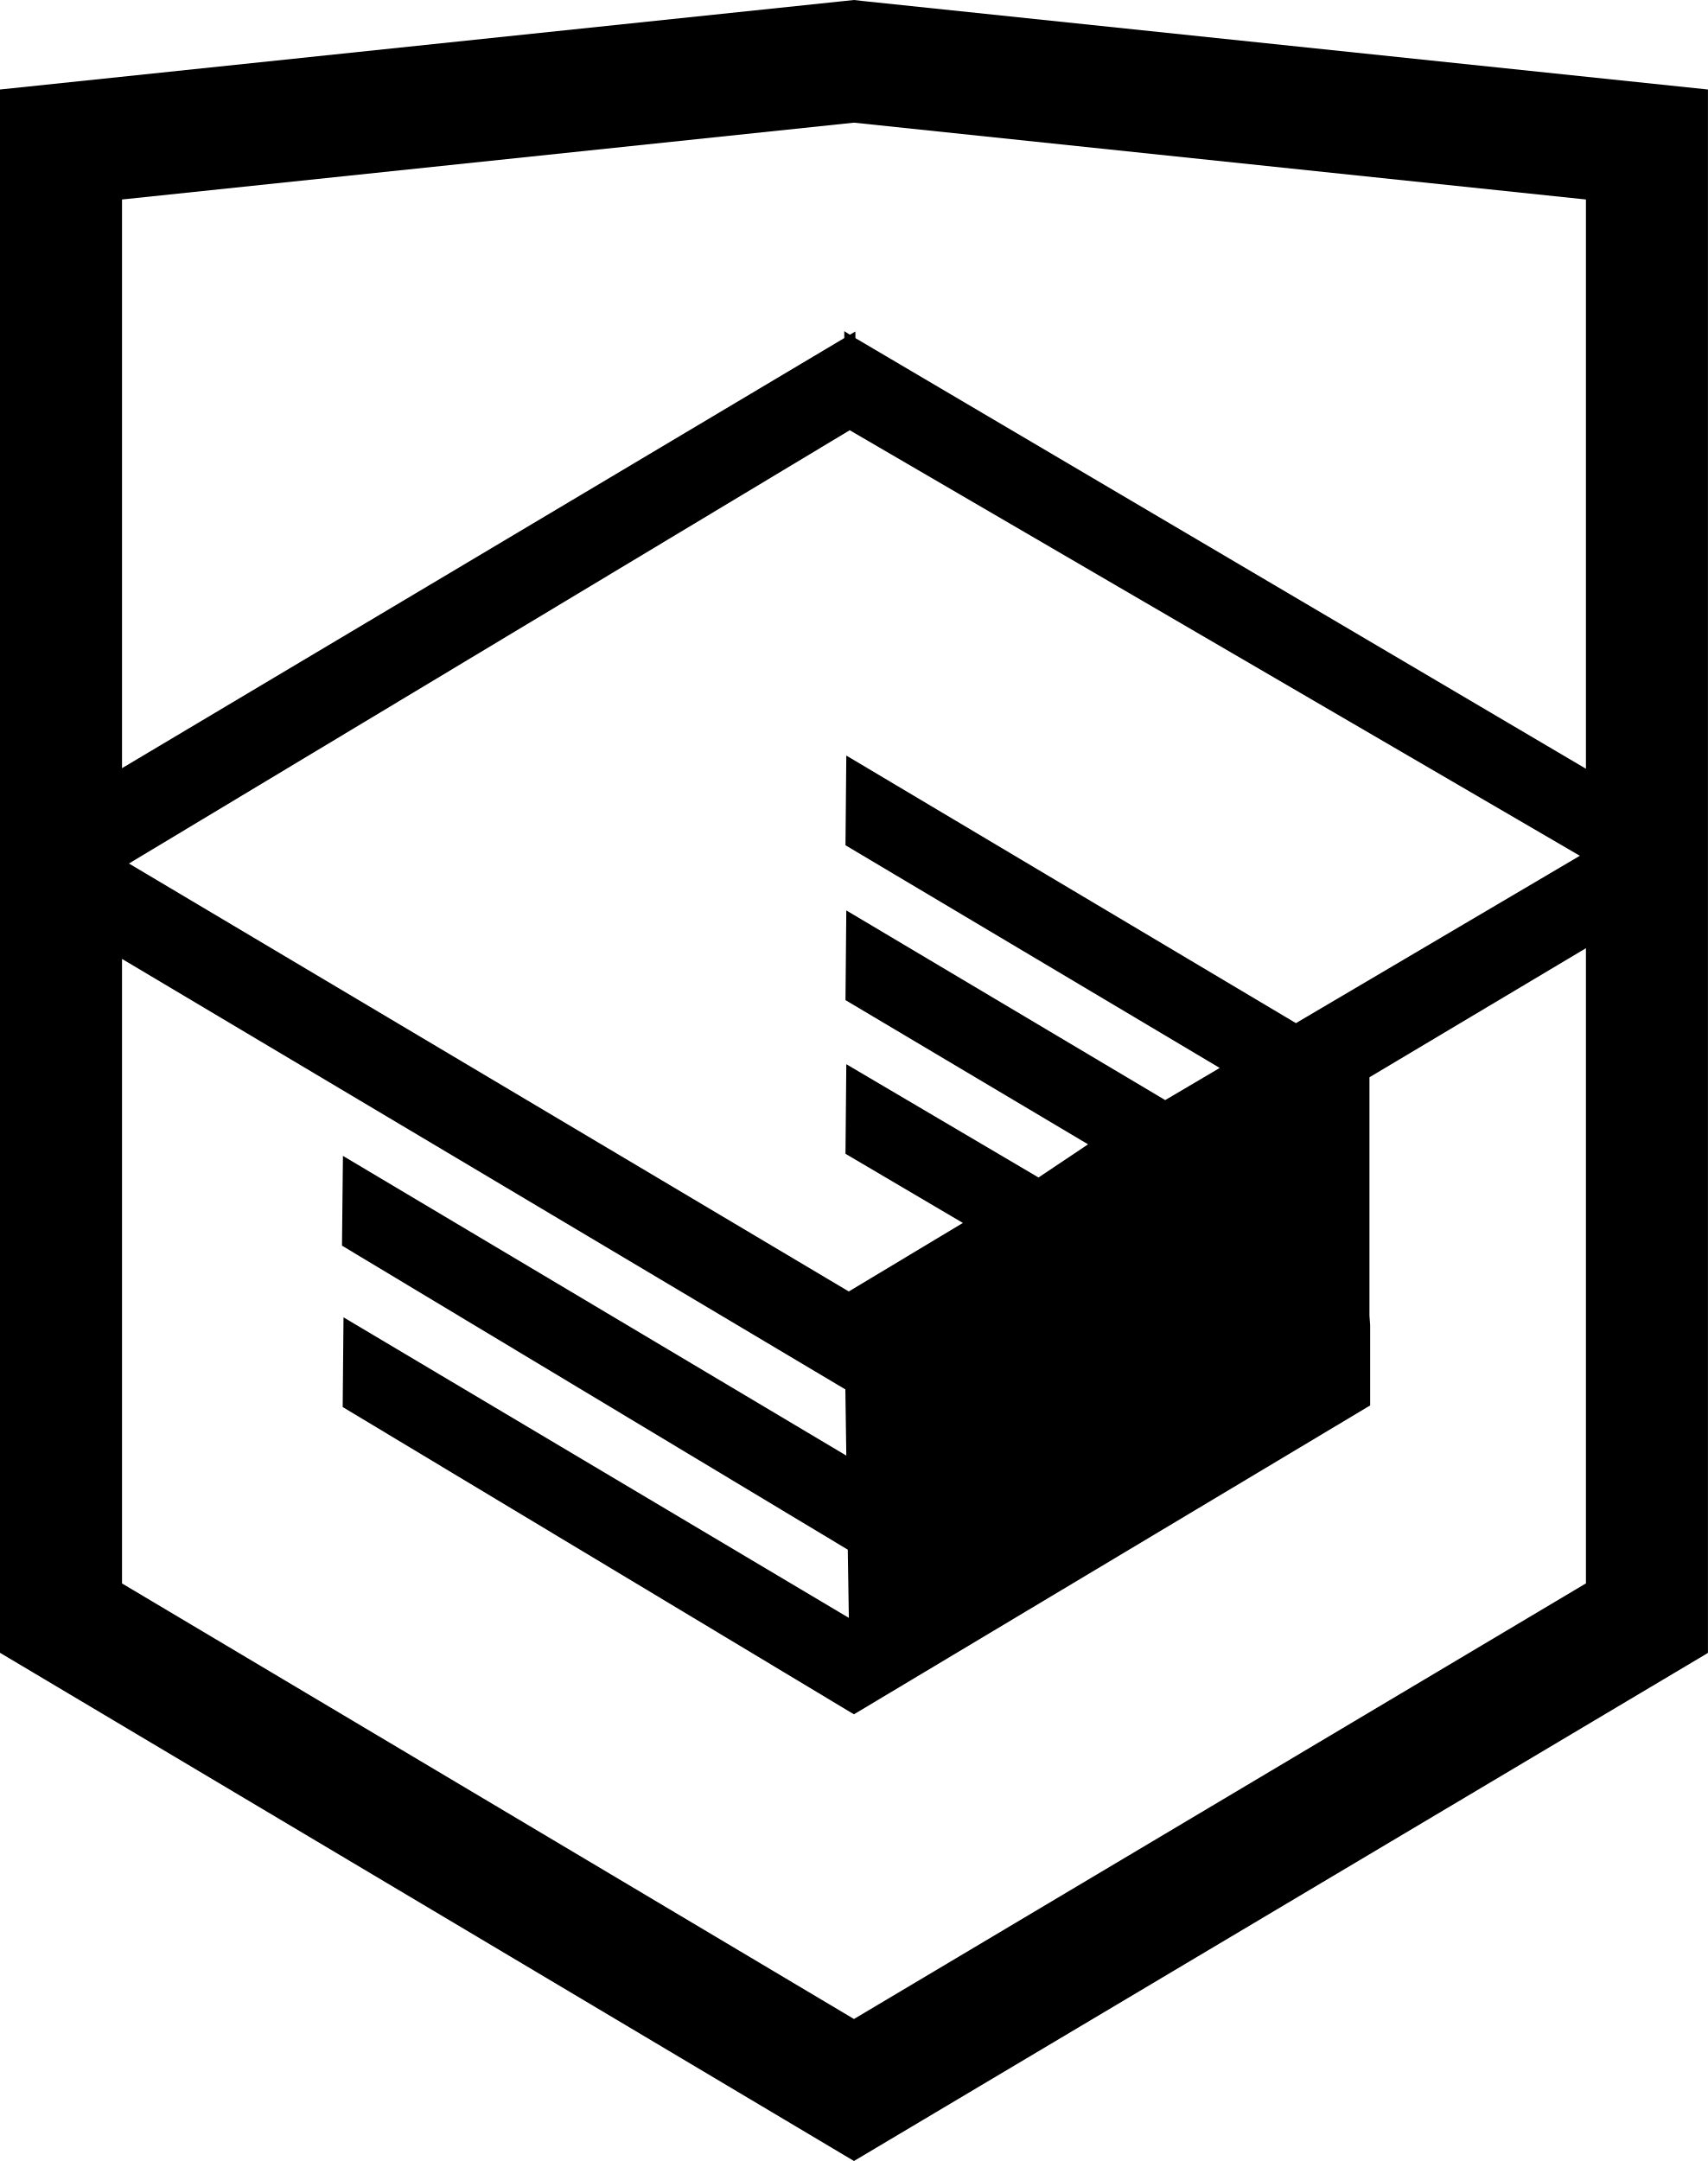
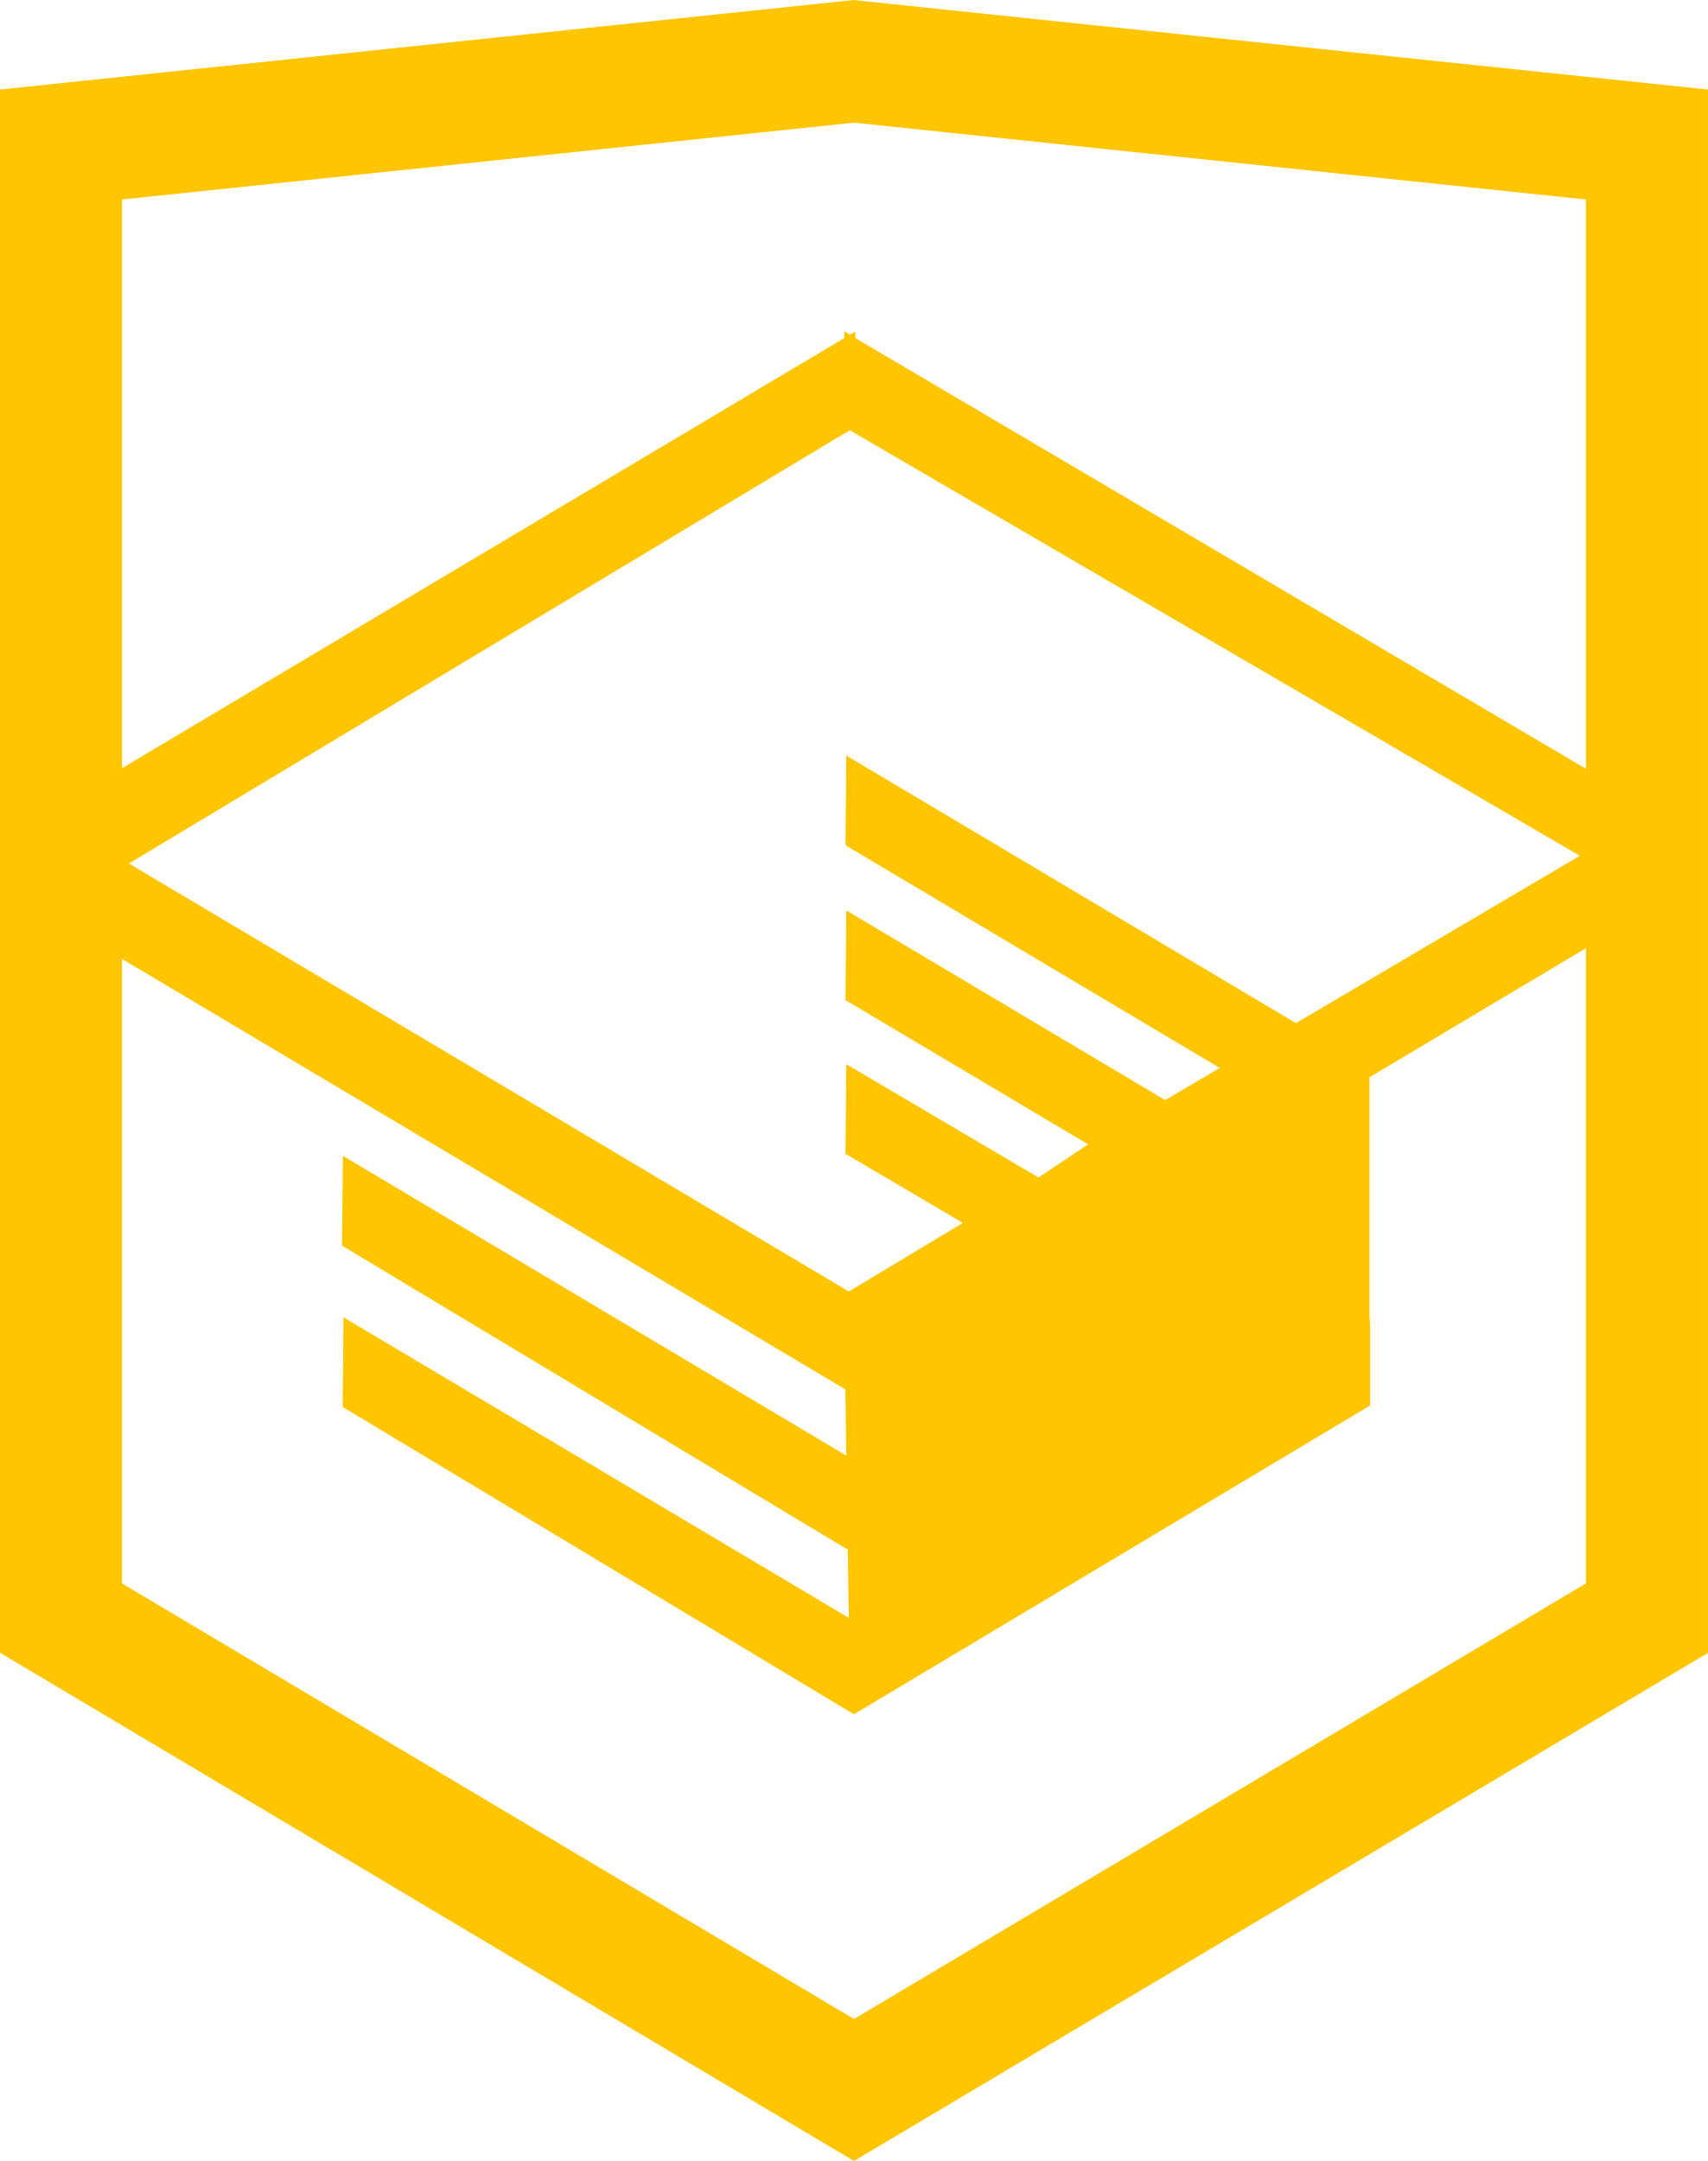
<svg xmlns="http://www.w3.org/2000/svg" width="26.943" height="34.09" viewBox="0 0 26.943 34.09">
-   <path d="M13.62.017L13.472 0 0 1.412v24.661l13.472 8.017 13.43-7.99.042-.026V1.412L13.62.017zm11.399 12.11L13.495 5.334l-.001-.104-.087.05-.088-.056v.109L1.925 12.118V3.147l11.547-1.212 11.547 1.212v8.98zm-11.614-5.34L24.923 13.5l-4.479 2.64-7.093-4.221-.013 1.415 5.904 3.513-.86.507-5.031-2.992-.013 1.415 3.827 2.275-.782.523-3.032-1.787-.013 1.413 1.852 1.091-1.8 1.081-11.356-6.751 11.371-6.835zm-11.48 8.34l11.411 6.791.015 1.044-7.941-4.728-.015 1.416 7.979 4.796.017 1.076-7.972-4.741-.013 1.415 8.021 4.821.045.026 8.143-4.872v-1.268l-.011-.148v-3.761l3.415-2.036v10.02L13.472 31.85 1.925 24.979v-9.852z" />
+   <path fill="#ffc600" d="M13.62.017L13.472 0 0 1.412v24.661l13.472 8.017 13.43-7.99.042-.026V1.412L13.62.017zm11.399 12.11L13.495 5.334l-.001-.104-.087.05-.088-.056v.109L1.925 12.118V3.147l11.547-1.212 11.547 1.212v8.98zm-11.614-5.34L24.923 13.5l-4.479 2.64-7.093-4.221-.013 1.415 5.904 3.513-.86.507-5.031-2.992-.013 1.415 3.827 2.275-.782.523-3.032-1.787-.013 1.413 1.852 1.091-1.8 1.081-11.356-6.751 11.371-6.835zm-11.48 8.34l11.411 6.791.015 1.044-7.941-4.728-.015 1.416 7.979 4.796.017 1.076-7.972-4.741-.013 1.415 8.021 4.821.045.026 8.143-4.872v-1.268l-.011-.148v-3.761l3.415-2.036v10.02L13.472 31.85 1.925 24.979v-9.852z" />
</svg>
